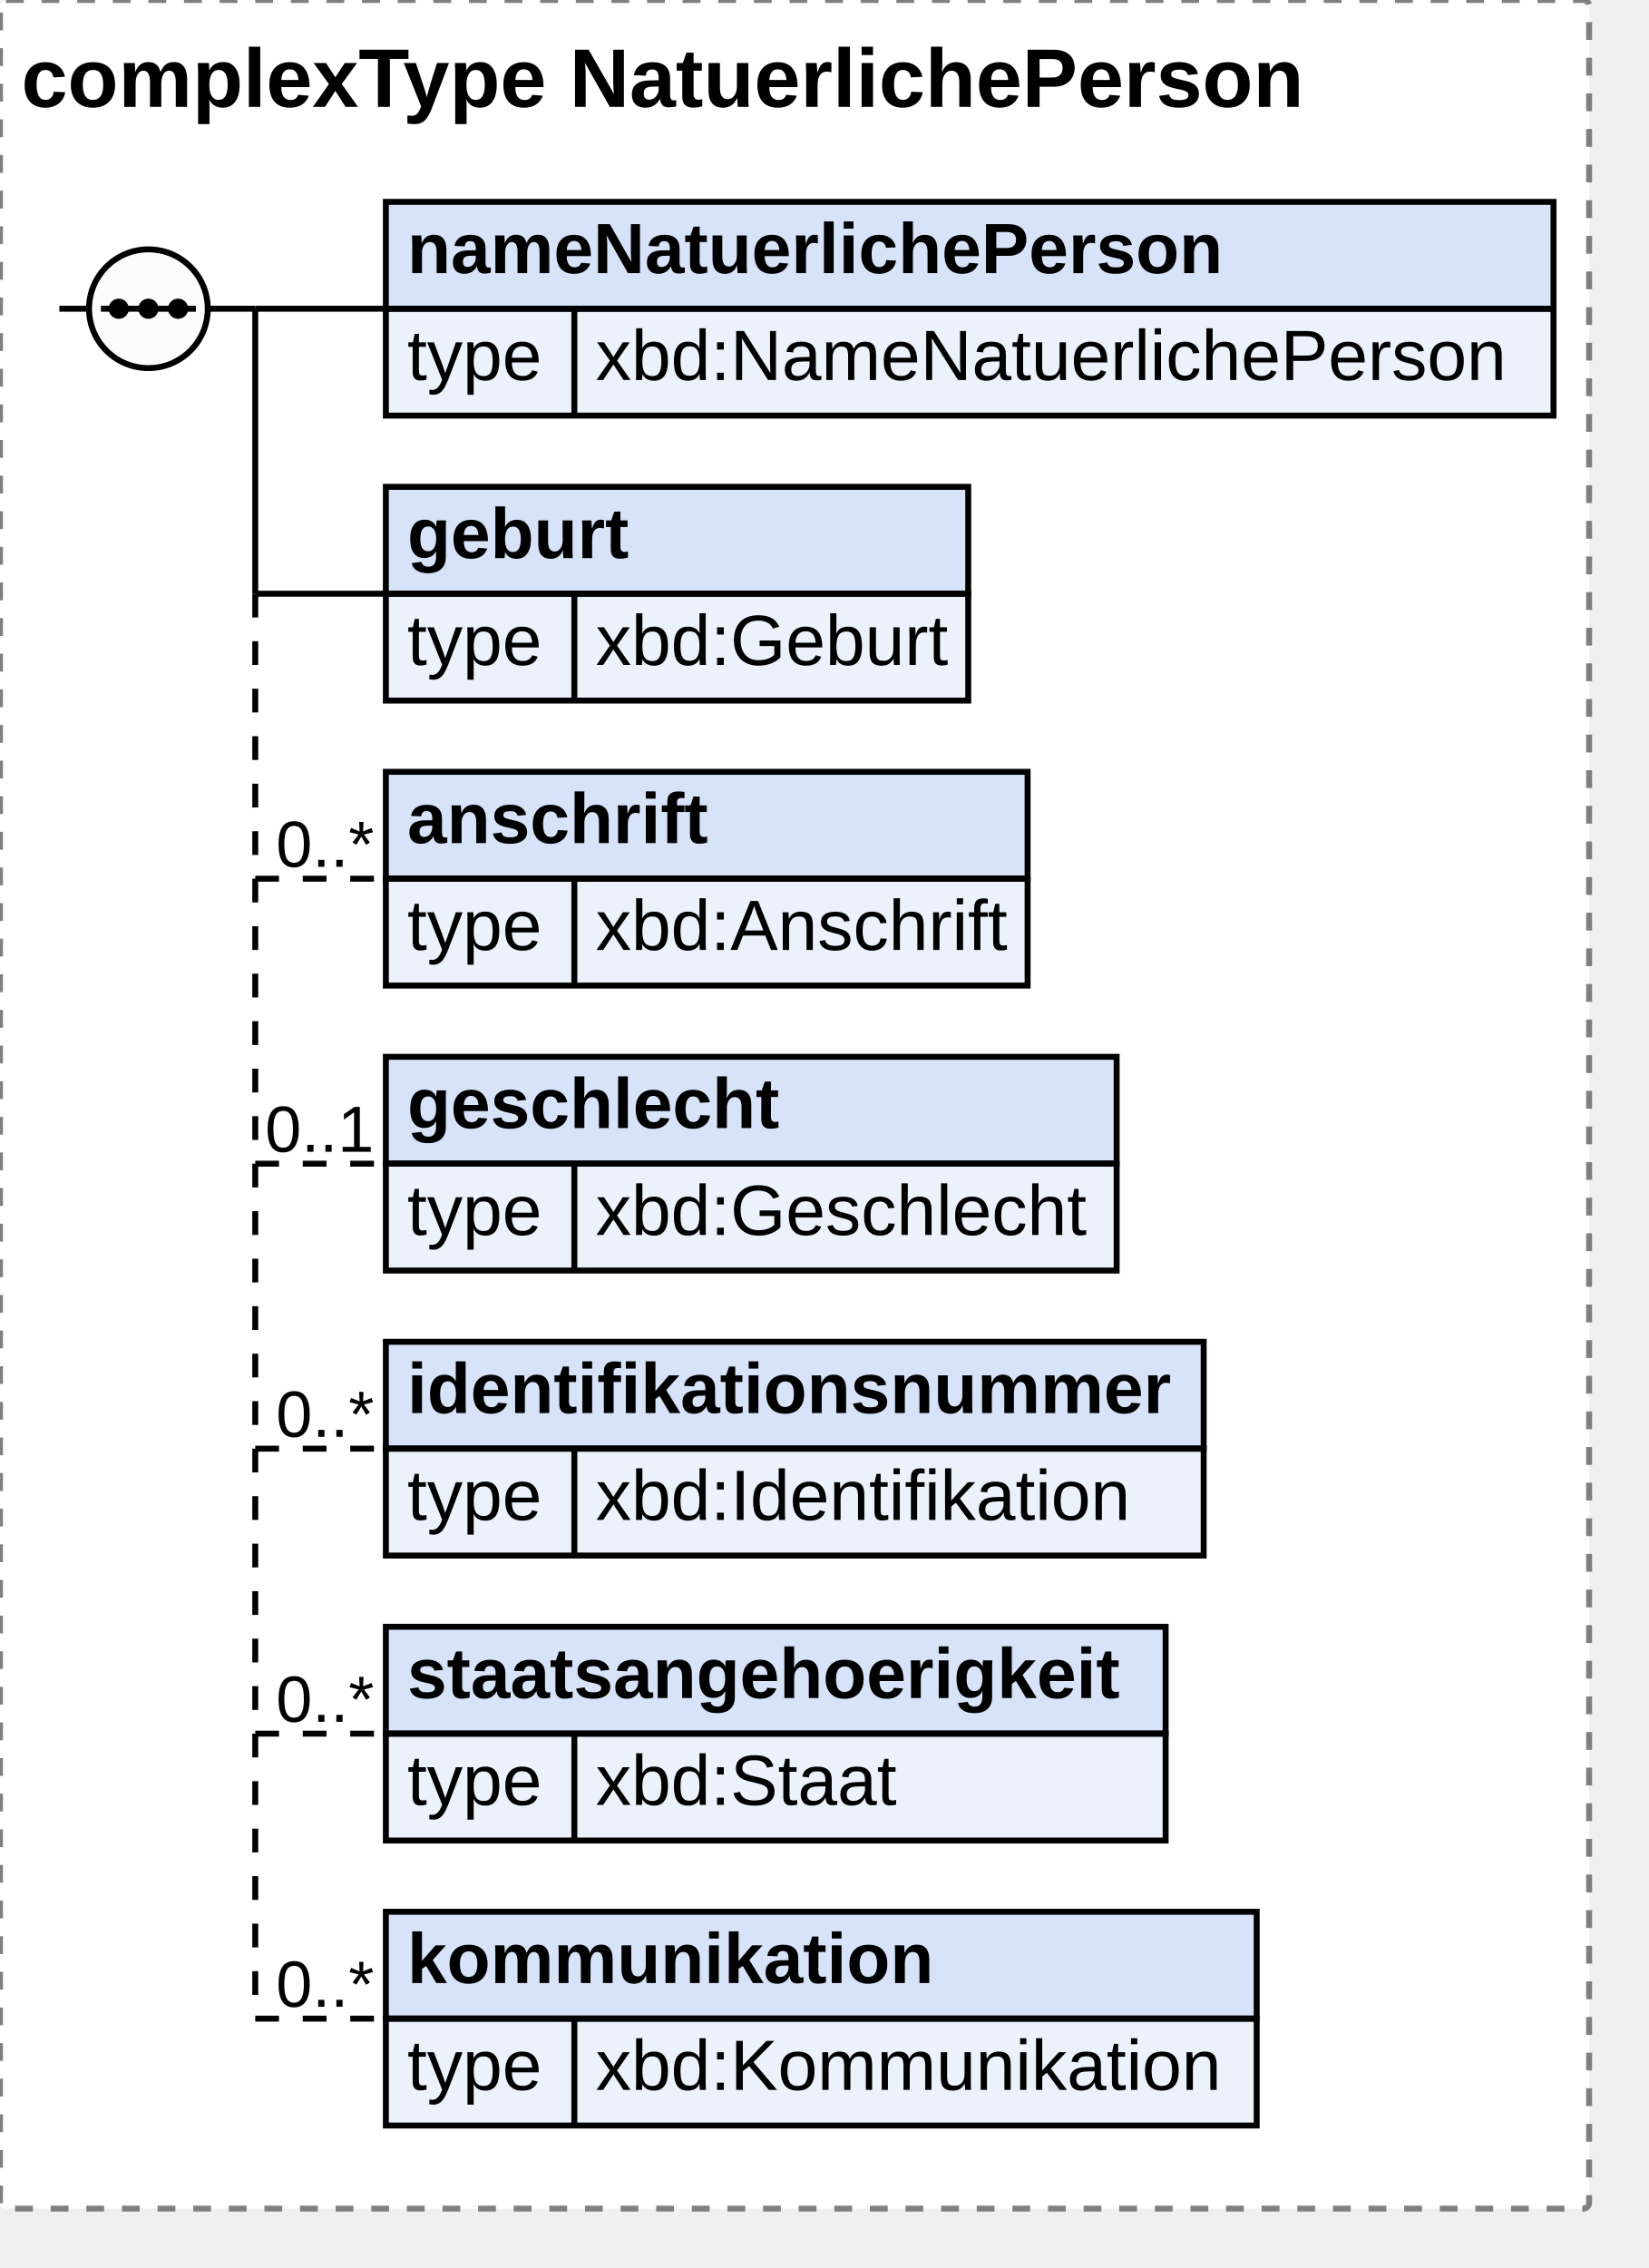
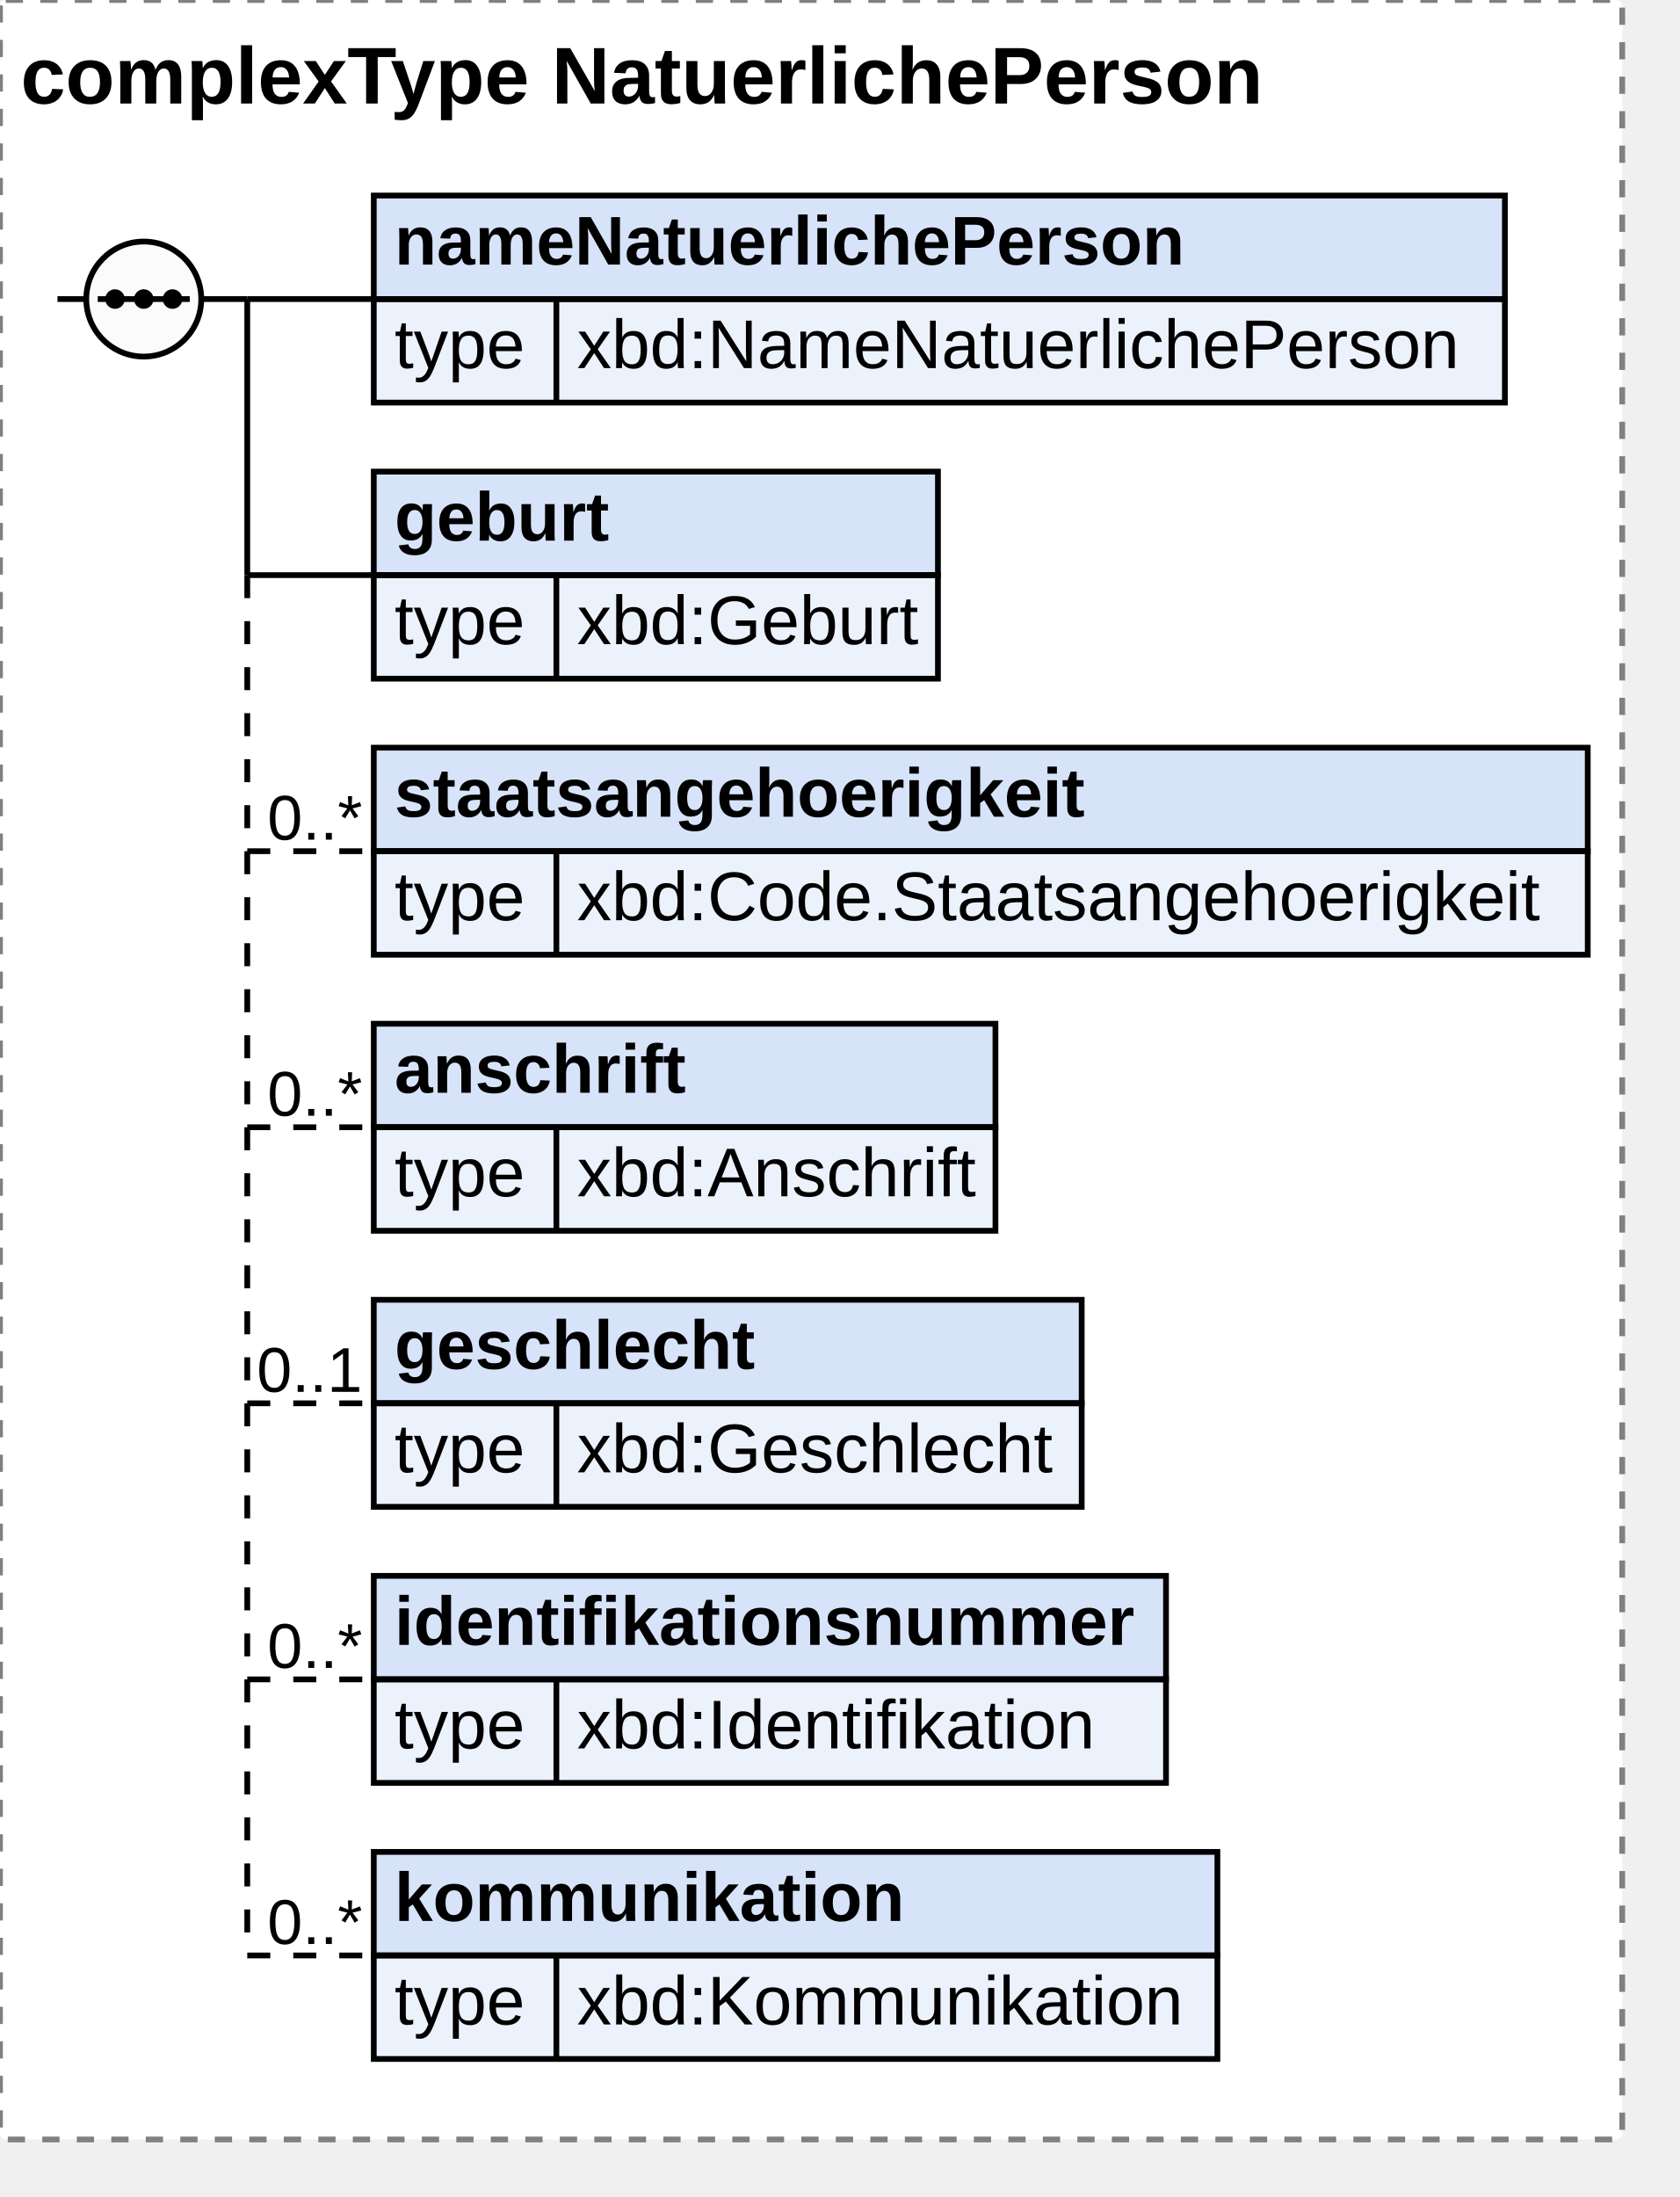
- <svg xmlns="http://www.w3.org/2000/svg" width="277.703" height="382">
+ <svg xmlns="http://www.w3.org/2000/svg" width="292.109" height="382">
  <defs>
    <style type="text/css">
                        text {
                            font-family: 'Arial';
                            fill: black;
                        }
                        text.at {
                            font-family: 'Arial';
                            fill: rgb(242, 152, 0);
                        }
                        line {
                            stroke: black;
                        }
                        line.type-structure {
                            stroke: black;
                        }
                        line.type-structure-optional {
                            stroke: black;
                            stroke-dasharray: 4, 4;
                        }
                        rect.attribute-upper {
                            stroke: black;
                            fill: rgb(255, 239, 211);
                        }
                        rect.element-upper {
                            stroke: black;
                            fill: rgb(215, 227, 249);
                        }
                        rect.element-lower {
                            stroke: black;
                            fill: rgb(236, 242, 252);
                        }
                        a text {
                            fill: black;
                        } 
                    </style>
  </defs>
-   <rect width="267.703" height="372" stroke-dasharray="3,3" rx="1" ry="1" style="stroke: grey;fill: white;" />
+   <rect width="282.109" height="372" stroke-dasharray="3,3" rx="1" ry="1" style="stroke: grey;fill: white;" />
  <text font-size="14" x="3.6" y="18" font-weight="bold">complexType NatuerlichePerson</text>
  <g transform="translate(10,34)">
    <g transform="translate(55,0)">
      <rect width="196.703" height="18" class="element-upper" />
      <rect width="196.703" height="18" y="18" class="element-lower" />
      <text font-size="12" x="3.6" y="12" font-weight="bold">nameNatuerlichePerson</text>
      <line x1="0" y1="18" x2="196.703" y2="18" />
      <text font-size="12" fill="grey" x="3.6" y="30">type</text>
      <line x1="31.753" y1="18" x2="31.753" y2="36" />
      <text font-size="12" x="35.353" y="30">xbd:NameNatuerlichePerson</text>
      <g transform="translate(196.7031,0)" />
    </g>
    <line x1="33" y1="18" x2="55" y2="18" class="type-structure-required" />
    <text font-size="11" fill="black" x="53" y="16" text-anchor="end" />
    <line x1="33" y1="18" x2="33" y2="18" class="type-structure-required" />
    <g transform="translate(55,48)">
      <rect width="98.109" height="18" class="element-upper" />
      <rect width="98.109" height="18" y="18" class="element-lower" />
      <text font-size="12" x="3.6" y="12" font-weight="bold">geburt</text>
      <line x1="0" y1="18" x2="98.109" y2="18" />
      <text font-size="12" fill="grey" x="3.6" y="30">type</text>
      <line x1="31.753" y1="18" x2="31.753" y2="36" />
      <text font-size="12" x="35.353" y="30">xbd:Geburt</text>
      <g transform="translate(98.10938,0)" />
    </g>
    <line x1="33" y1="66" x2="55" y2="66" class="type-structure-required" />
    <text font-size="11" fill="black" x="53" y="64" text-anchor="end" />
    <line x1="33" y1="18" x2="33" y2="66" class="type-structure-required" />
    <g transform="translate(55,96)">
+       <rect width="211.109" height="18" class="element-upper" />
+       <rect width="211.109" height="18" y="18" class="element-lower" />
+       <text font-size="12" x="3.6" y="12" font-weight="bold">staatsangehoerigkeit</text>
+       <line x1="0" y1="18" x2="211.109" y2="18" />
+       <text font-size="12" fill="grey" x="3.6" y="30">type</text>
+       <line x1="31.753" y1="18" x2="31.753" y2="36" />
+       <text font-size="12" x="35.353" y="30">xbd:Code.Staatsangehoerigkeit</text>
+       <g transform="translate(211.1094,0)" />
+     </g>
+     <line x1="33" y1="114" x2="55" y2="114" class="type-structure-optional" />
+     <text font-size="11" fill="black" x="53" y="112" text-anchor="end">0..*</text>
+     <line x1="33" y1="66" x2="33" y2="114" class="type-structure-optional" />
+     <g transform="translate(55,144)">
      <rect width="108.109" height="18" class="element-upper" />
      <rect width="108.109" height="18" y="18" class="element-lower" />
      <text font-size="12" x="3.6" y="12" font-weight="bold">anschrift</text>
      <line x1="0" y1="18" x2="108.109" y2="18" />
      <text font-size="12" fill="grey" x="3.6" y="30">type</text>
      <line x1="31.753" y1="18" x2="31.753" y2="36" />
      <text font-size="12" x="35.353" y="30">xbd:Anschrift</text>
      <g transform="translate(108.1094,0)" />
    </g>
-     <line x1="33" y1="114" x2="55" y2="114" class="type-structure-optional" />
-     <text font-size="11" fill="black" x="53" y="112" text-anchor="end">0..*</text>
-     <line x1="33" y1="66" x2="33" y2="114" class="type-structure-optional" />
-     <g transform="translate(55,144)">
+     <line x1="33" y1="162" x2="55" y2="162" class="type-structure-optional" />
+     <text font-size="11" fill="black" x="53" y="160" text-anchor="end">0..*</text>
+     <line x1="33" y1="114" x2="33" y2="162" class="type-structure-optional" />
+     <g transform="translate(55,192)">
      <rect width="123.109" height="18" class="element-upper" />
      <rect width="123.109" height="18" y="18" class="element-lower" />
      <text font-size="12" x="3.6" y="12" font-weight="bold">geschlecht</text>
      <line x1="0" y1="18" x2="123.109" y2="18" />
      <text font-size="12" fill="grey" x="3.6" y="30">type</text>
      <line x1="31.753" y1="18" x2="31.753" y2="36" />
      <text font-size="12" x="35.353" y="30">xbd:Geschlecht</text>
      <g transform="translate(123.1094,0)" />
    </g>
-     <line x1="33" y1="162" x2="55" y2="162" class="type-structure-optional" />
-     <text font-size="11" fill="black" x="53" y="160" text-anchor="end">0..1</text>
-     <line x1="33" y1="114" x2="33" y2="162" class="type-structure-optional" />
-     <g transform="translate(55,192)">
+     <line x1="33" y1="210" x2="55" y2="210" class="type-structure-optional" />
+     <text font-size="11" fill="black" x="53" y="208" text-anchor="end">0..1</text>
+     <line x1="33" y1="162" x2="33" y2="210" class="type-structure-optional" />
+     <g transform="translate(55,240)">
      <rect width="137.769" height="18" class="element-upper" />
      <rect width="137.769" height="18" y="18" class="element-lower" />
      <text font-size="12" x="3.6" y="12" font-weight="bold">identifikationsnummer</text>
      <line x1="0" y1="18" x2="137.769" y2="18" />
      <text font-size="12" fill="grey" x="3.6" y="30">type</text>
      <line x1="31.753" y1="18" x2="31.753" y2="36" />
      <text font-size="12" x="35.353" y="30">xbd:Identifikation</text>
      <g transform="translate(137.7687,0)" />
-     </g>
-     <line x1="33" y1="210" x2="55" y2="210" class="type-structure-optional" />
-     <text font-size="11" fill="black" x="53" y="208" text-anchor="end">0..*</text>
-     <line x1="33" y1="162" x2="33" y2="210" class="type-structure-optional" />
-     <g transform="translate(55,240)">
-       <rect width="131.362" height="18" class="element-upper" />
-       <rect width="131.362" height="18" y="18" class="element-lower" />
-       <text font-size="12" x="3.6" y="12" font-weight="bold">staatsangehoerigkeit</text>
-       <line x1="0" y1="18" x2="131.362" y2="18" />
-       <text font-size="12" fill="grey" x="3.6" y="30">type</text>
-       <line x1="31.753" y1="18" x2="31.753" y2="36" />
-       <text font-size="12" x="35.353" y="30">xbd:Staat</text>
-       <g transform="translate(131.3625,0)" />
    </g>
    <line x1="33" y1="258" x2="55" y2="258" class="type-structure-optional" />
    <text font-size="11" fill="black" x="53" y="256" text-anchor="end">0..*</text>
    <line x1="33" y1="210" x2="33" y2="258" class="type-structure-optional" />
    <g transform="translate(55,288)">
      <rect width="146.703" height="18" class="element-upper" />
      <rect width="146.703" height="18" y="18" class="element-lower" />
      <text font-size="12" x="3.6" y="12" font-weight="bold">kommunikation</text>
      <line x1="0" y1="18" x2="146.703" y2="18" />
      <text font-size="12" fill="grey" x="3.6" y="30">type</text>
      <line x1="31.753" y1="18" x2="31.753" y2="36" />
      <text font-size="12" x="35.353" y="30">xbd:Kommunikation</text>
      <g transform="translate(146.7031,0)" />
    </g>
    <line x1="33" y1="306" x2="55" y2="306" class="type-structure-optional" />
    <text font-size="11" fill="black" x="53" y="304" text-anchor="end">0..*</text>
    <line x1="33" y1="258" x2="33" y2="306" class="type-structure-optional" />
    <circle cx="15" cy="18" r="10" stroke="black" fill="rgb(251, 251, 251)" />
    <line x1="0" y1="18" x2="5" y2="18" class="type-structure-required" />
    <line x1="25" y1="18" x2="33" y2="18" class="type-structure-required" />
    <circle cx="10" cy="18" r="1.2" stroke="black" fill="black" />
    <circle cx="15" cy="18" r="1.2" stroke="black" fill="black" />
    <circle cx="20" cy="18" r="1.2" stroke="black" fill="black" />
    <line x1="7" y1="18" x2="23" y2="18" />
  </g>
</svg>
